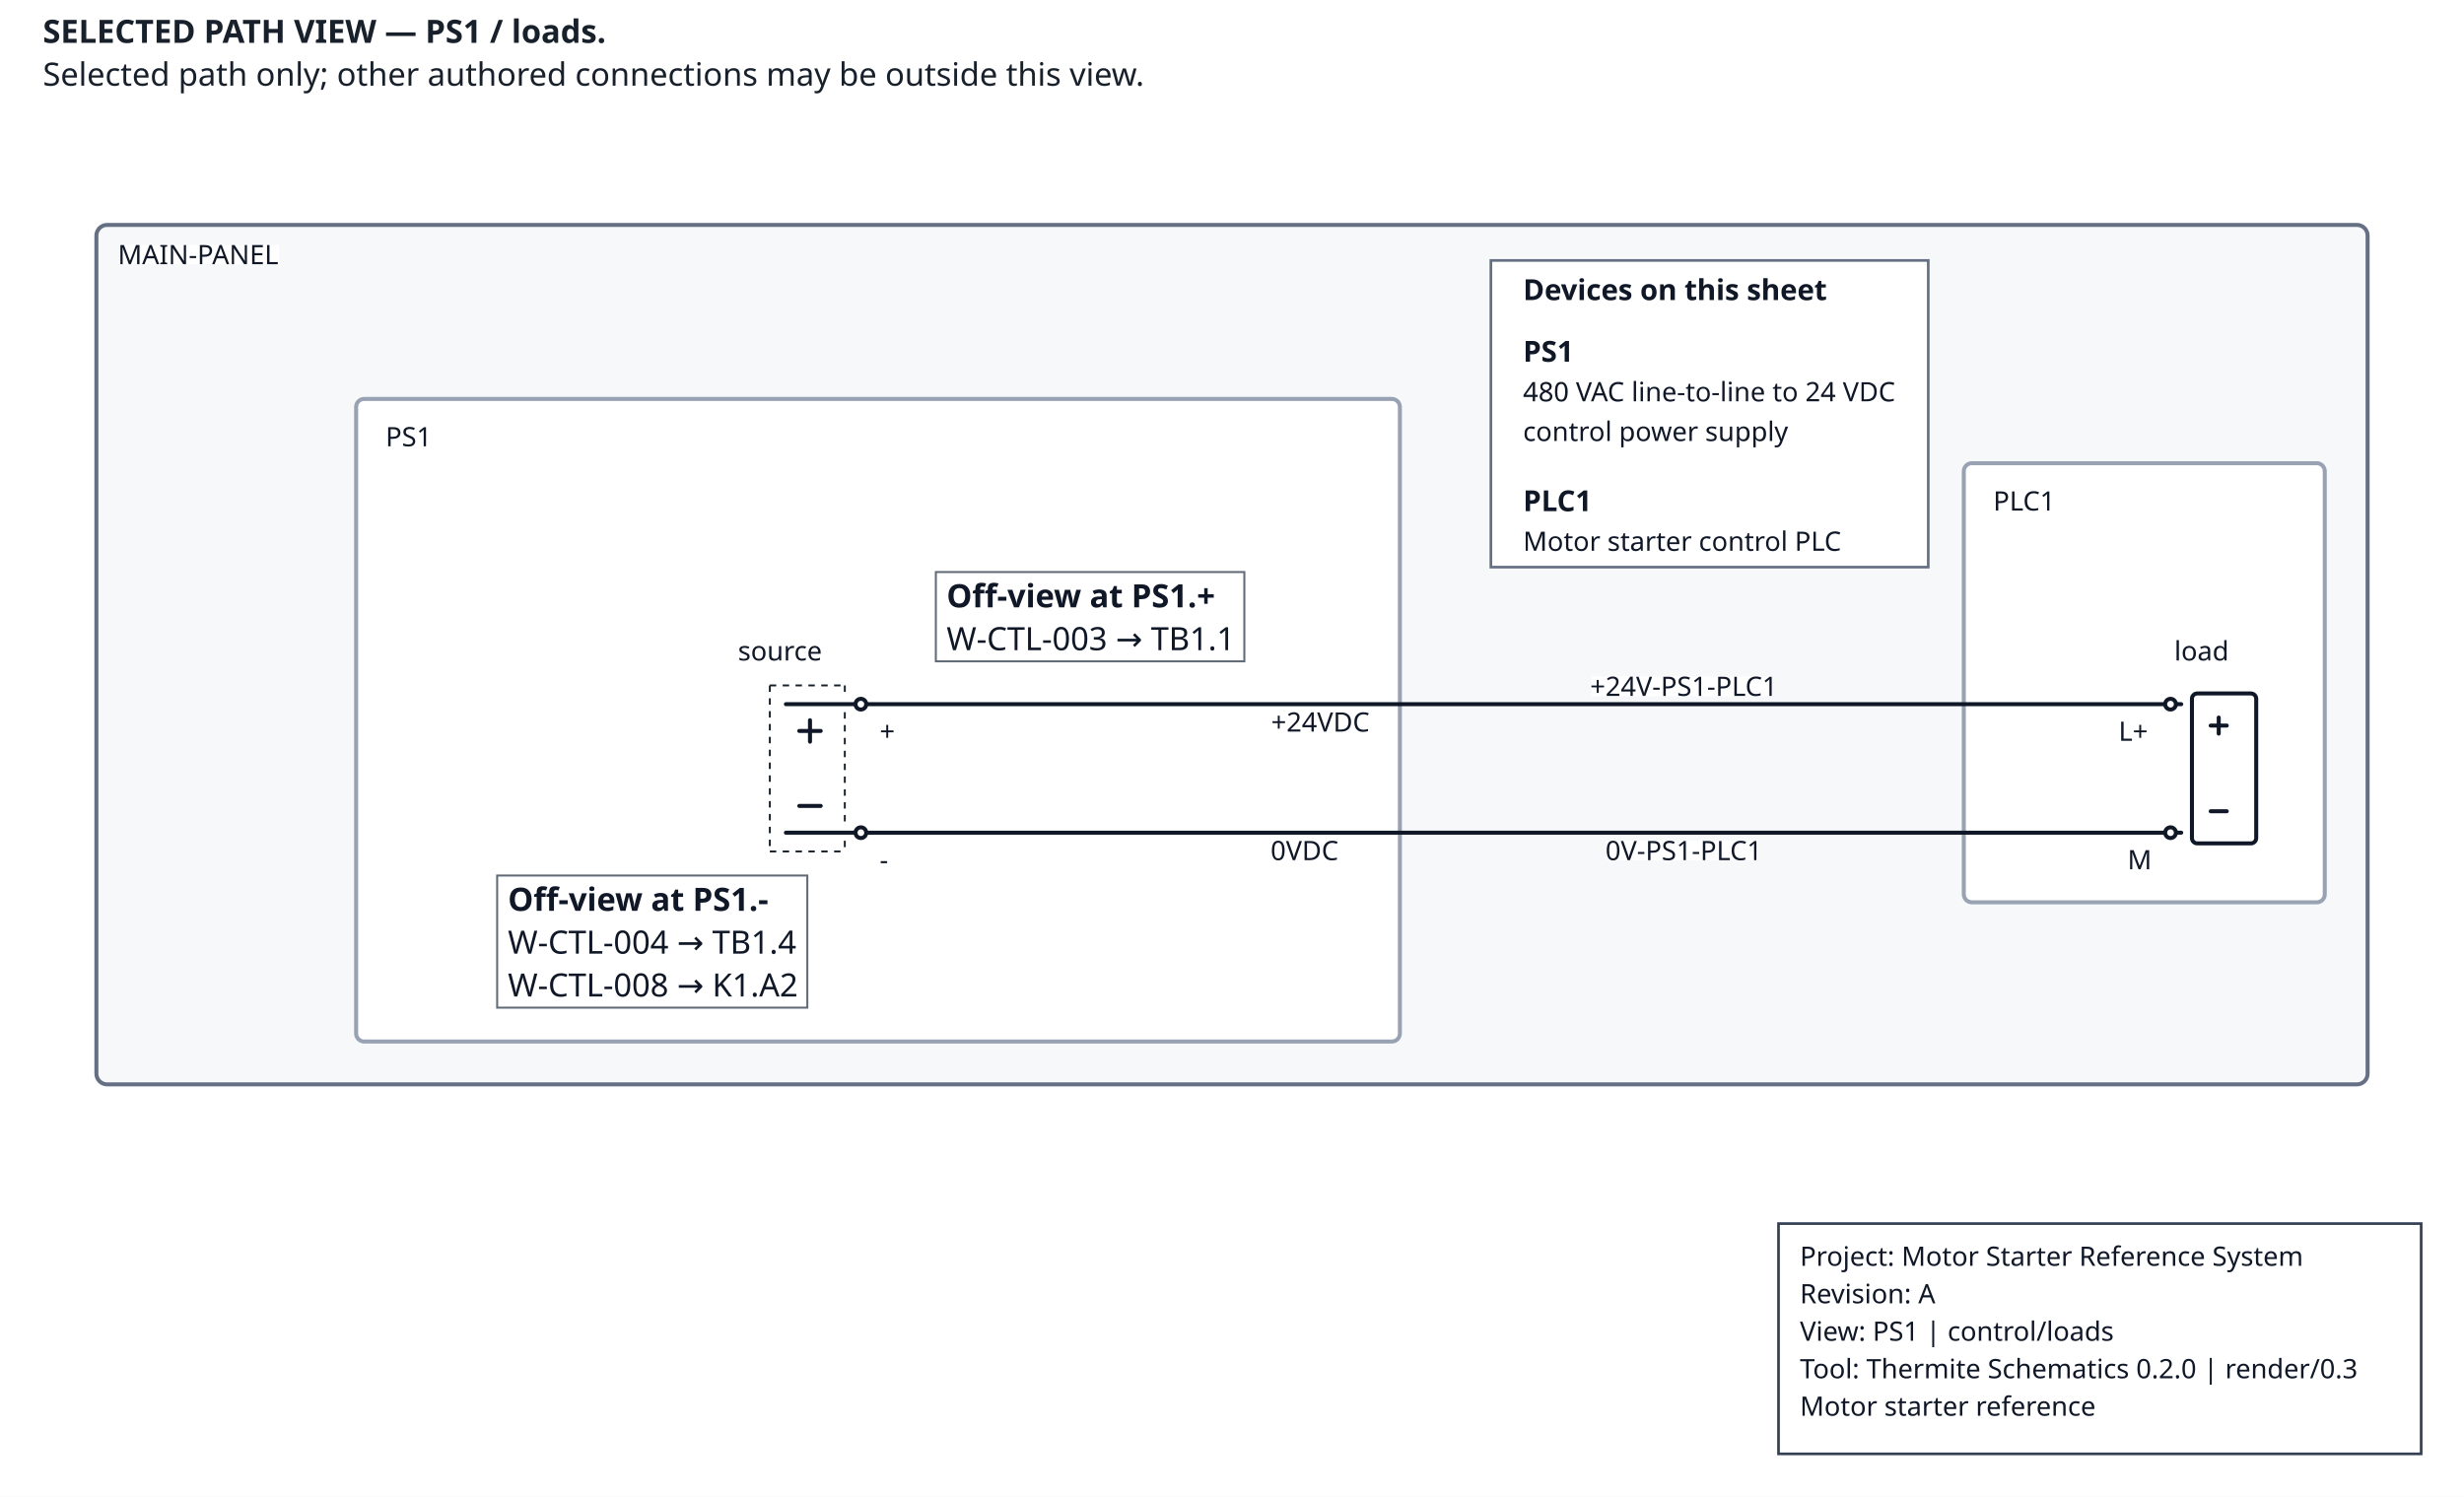
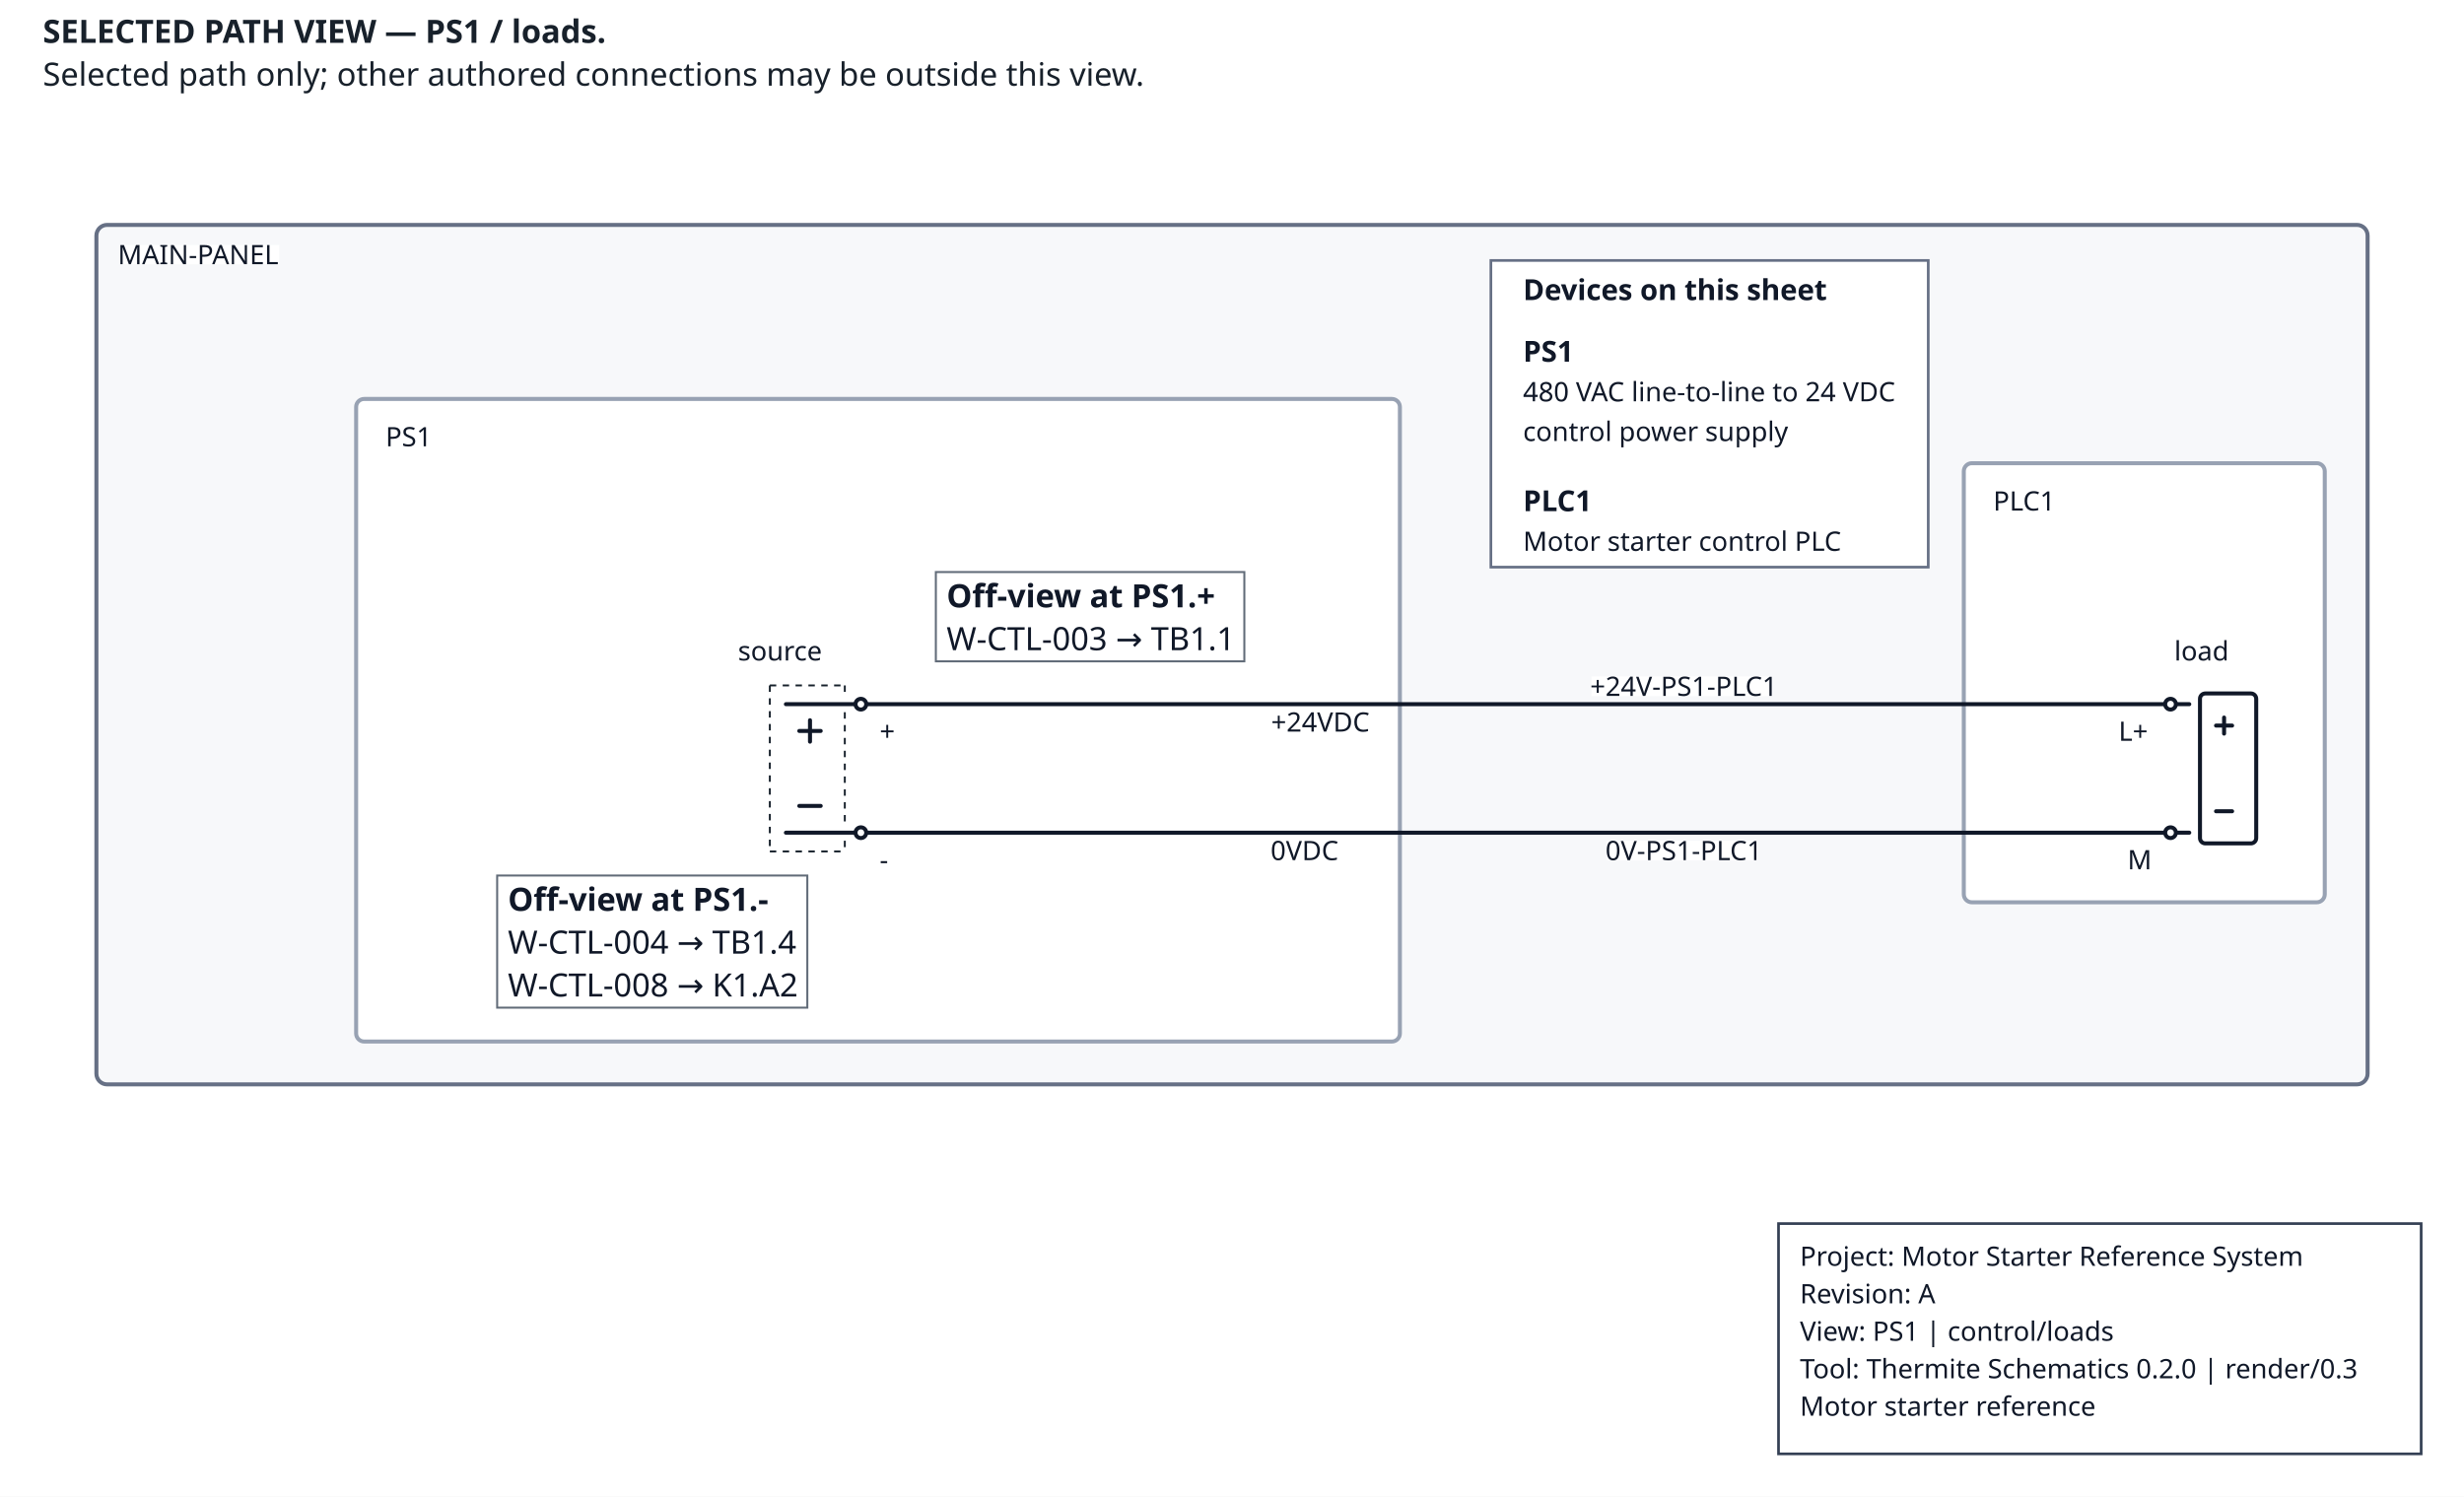
<svg xmlns="http://www.w3.org/2000/svg" version="1.1" viewBox="0 0 920.2 559" width="920.2" height="559" role="img" aria-label="loads schematic: PS1" data-project-name="Motor Starter Reference System" data-project-revision="A" data-tool-version="0.2.0" data-view-format="schematic-view/0.2" data-view-family="control" data-view-intent="loads" data-view-flow="left-to-right" data-renderer-version="render/0.3" data-symbol-catalog-version="ais-symbols/0.3" data-layout-config-version="elk-layered/0.4+elkjs-0.12.0" data-root-device-uid="33a15867-296b-40e4-a56b-15282f131b4c">
  <style>.location-frame{fill:#f7f8fa;stroke:#667085;stroke-width:1.5}.device-frame{fill:#fff;stroke:#98a2b3;stroke-width:1.5}.net-path{fill:none;stroke:#101828;stroke-width:1.5;stroke-linecap:square;stroke-linejoin:miter}.boundary-path{fill:none;stroke:#475467;stroke-width:1.5;stroke-linecap:square;stroke-linejoin:miter}.symbol-body,.symbol-operator,.symbol-actuator,.symbol-annotation{fill:none;stroke:#101828;stroke-width:1.5;stroke-linecap:round;stroke-linejoin:round}.symbol-terminal{fill:#fff;stroke:#101828;stroke-width:1.5}.terminal-marker{fill:#fff;stroke:#101828;stroke-width:1.5}.junction-dot{fill:#101828;stroke:none}.label-background{fill:#fff;stroke:none}.label-text{fill:#101828;stroke:none}</style>
  <defs>
    <clipPath id="clip-005b0022006c006100620065006c0022002c00220064006500760069006300650022002c0022005b005c0022006400650076006900630065005c0022002c005c002200380031003100340038006100640033002d0038006300300033002d0034006300380064002d0038006300370030002d003600620033003300620062003300620030003200360036005c0022005d0022002c00220064006500760069006300650022005d" clipPathUnits="userSpaceOnUse">
      <rect width="32.157" height="15.357" x="740.722" y="132.322" />
    </clipPath>
    <clipPath id="clip-005b0022006c006100620065006c0022002c00220064006500760069006300650022002c0022005b005c0022006400650076006900630065005c0022002c005c002200330033006100310035003800360037002d0032003900360062002d0034003000650034002d0061003500360062002d003100350032003800320066003100330031006200340063005c0022005d0022002c00220064006500760069006300650022005d" clipPathUnits="userSpaceOnUse">
      <rect width="25.957" height="15.357" x="140.322" y="108.322" />
    </clipPath>
    <clipPath id="clip-005b0022006c006100620065006c0022002c002200650064006700650022002c0022005b005c00220077006900720065005c0022002c005c002200350062003700300064003700650063002d0031006100380066002d0034006400350033002d0061003600300062002d006500300037003700610038006600660062003100300064005c0022005d0022002c00220063006f006e0064007500630074006f00720022005d" clipPathUnits="userSpaceOnUse">
      <rect width="87.957" height="15.357" x="584.122" y="197.322" />
    </clipPath>
    <clipPath id="clip-005b0022006c006100620065006c0022002c002200650064006700650022002c0022005b005c00220077006900720065005c0022002c005c002200350062003700300064003700650063002d0031006100380066002d0034006400350033002d0061003600300062002d006500300037003700610038006600660062003100300064005c0022005d0022002c0022006e006500740022005d" clipPathUnits="userSpaceOnUse">
      <rect width="44.557" height="15.357" x="470.922" y="217.322" />
    </clipPath>
    <clipPath id="clip-005b0022006c006100620065006c0022002c002200650064006700650022002c0022005b005c00220077006900720065005c0022002c005c002200300030006600380066006400650036002d0035003500610064002d0034006200380032002d0038006200660062002d006100630033006100300032003600380031003600310061005c0022005d0022002c00220063006f006e0064007500630074006f00720022005d" clipPathUnits="userSpaceOnUse">
      <rect width="75.557" height="15.357" x="590.322" y="265.322" />
    </clipPath>
    <clipPath id="clip-005b0022006c006100620065006c0022002c002200650064006700650022002c0022005b005c00220077006900720065005c0022002c005c002200300030006600380066006400650036002d0035003500610064002d0034006200380032002d0038006200660062002d006100630033006100300032003600380031003600310061005c0022005d0022002c0022006e006500740022005d" clipPathUnits="userSpaceOnUse">
      <rect width="32.157" height="15.357" x="470.922" y="265.322" />
    </clipPath>
    <clipPath id="clip-005b0022006c006100620065006c0022002c0022006c006f0063006100740069006f006e0022002c0022005b005c0022006c006f0063006100740069006f006e005c0022002c005c00220061007500740068006f007200650064005c0022002c005c0022004d00410049004e002d00500041004e0045004c005c0022005d0022002c0022006c006f0063006100740069006f006e0022005d" clipPathUnits="userSpaceOnUse">
      <rect width="69.357" height="15.357" x="40.322" y="40.322" />
    </clipPath>
    <clipPath id="clip-005b0022006c006100620065006c0022002c00220070006f007200740022002c0022005b005c00220070006f00720074005c0022002c005c0022005b005c005c005c002200660075006e006300740069006f006e005c005c005c0022002c005c005c005c002200380031003100340038006100640033002d0038006300300033002d0034006300380064002d0038006300370030002d003600620033003300620062003300620030003200360036005c005c005c0022002c005c005c005c00220073007500700070006c0079005c005c005c0022005d005c0022002c005c00220070006f007300690074006900760065005c0022005d0022002c0022007400650072006d0069006e0061006c0022005d" clipPathUnits="userSpaceOnUse">
      <rect width="19.757" height="15.357" x="787.522" y="218.322" />
    </clipPath>
    <clipPath id="clip-005b0022006c006100620065006c0022002c00220070006f007200740022002c0022005b005c00220070006f00720074005c0022002c005c0022005b005c005c005c002200660075006e006300740069006f006e005c005c005c0022002c005c005c005c002200380031003100340038006100640033002d0038006300300033002d0034006300380064002d0038006300370030002d003600620033003300620062003300620030003200360036005c005c005c0022002c005c005c005c00220073007500700070006c0079005c005c005c0022005d005c0022002c005c002200720065007400750072006e005c0022005d0022002c0022007400650072006d0069006e0061006c0022005d" clipPathUnits="userSpaceOnUse">
      <rect width="16.427" height="15.357" x="790.852" y="266.322" />
    </clipPath>
    <clipPath id="clip-005b0022006c006100620065006c0022002c00220070006f007200740022002c0022005b005c00220070006f00720074005c0022002c005c0022005b005c005c005c002200660075006e006300740069006f006e005c005c005c0022002c005c005c005c002200330033006100310035003800360037002d0032003900360062002d0034003000650034002d0061003500360062002d003100350032003800320066003100330031006200340063005c005c005c0022002c005c005c005c002200640063005f006f00750074007000750074005c005c005c0022005d005c0022002c005c00220070006f007300690074006900760065005c0022005d0022002c0022007400650072006d0069006e0061006c0022005d" clipPathUnits="userSpaceOnUse">
      <rect width="13.557" height="15.357" x="324.822" y="218.322" />
    </clipPath>
    <clipPath id="clip-005b0022006c006100620065006c0022002c00220070006f007200740022002c0022005b005c00220070006f00720074005c0022002c005c0022005b005c005c005c002200660075006e006300740069006f006e005c005c005c0022002c005c005c005c002200330033006100310035003800360037002d0032003900360062002d0034003000650034002d0061003500360062002d003100350032003800320066003100330031006200340063005c005c005c0022002c005c005c005c002200640063005f006f00750074007000750074005c005c005c0022005d005c0022002c005c002200720065007400750072006e005c0022005d0022002c0022007400650072006d0069006e0061006c0022005d" clipPathUnits="userSpaceOnUse">
      <rect width="13.557" height="15.357" x="324.822" y="266.322" />
    </clipPath>
    <clipPath id="clip-005b0022006c006100620065006c0022002c002200730079006d0062006f006c0022002c0022005b005c002200660075006e006300740069006f006e005c0022002c005c002200380031003100340038006100640033002d0038006300300033002d0034006300380064002d0038006300370030002d003600620033003300620062003300620030003200360036005c0022002c005c00220073007500700070006c0079005c0022005d0022002c002200660075006e006300740069006f006e0022005d" clipPathUnits="userSpaceOnUse">
      <rect width="44.557" height="15.357" x="808.322" y="188.322" />
    </clipPath>
    <clipPath id="clip-005b0022006c006100620065006c0022002c002200730079006d0062006f006c0022002c0022005b005c002200660075006e006300740069006f006e005c0022002c005c002200330033006100310035003800360037002d0032003900360062002d0034003000650034002d0061003500360062002d003100350032003800320066003100330031006200340063005c0022002c005c002200640063005f006f00750074007000750074005c0022005d0022002c002200660075006e006300740069006f006e0022005d" clipPathUnits="userSpaceOnUse">
      <rect width="63.157" height="15.357" x="271.922" y="188.322" />
    </clipPath>
  </defs>
  <rect width="920.2" height="559" class="canvas-background" x="0" y="0" fill="#ffffff" />
  <g class="selected-view-notice" data-selected-view-notice="true">
    <text x="16" y="16" fill="#18212b" font-family="Thermite Sans, Thermite Math, sans-serif" font-size="12" font-weight="700">SELECTED PATH VIEW — PS1 / loads.</text>
    <text x="16" y="32" fill="#18212b" font-family="Thermite Sans, Thermite Math, sans-serif" font-size="12">Selected path only; other authored connections may be outside this view.</text>
  </g>
  <g transform="translate(0 48)">
    <g id="location-0061007500740068006f007200650064--004d00410049004e002d00500041004e0045004c" class="location-group" data-location="MAIN-PANEL">
      <rect width="848.2" height="321" class="location-frame" x="36" y="36" rx="4" ry="4" />
    </g>
    <g id="device-00330033006100310035003800360037002d0032003900360062002d0034003000650034002d0061003500360062002d003100350032003800320066003100330031006200340063" class="device-group" data-location="MAIN-PANEL" data-device-uid="33a15867-296b-40e4-a56b-15282f131b4c" data-designation="PS1" data-type-id="core:psu-24vdc">
      <rect width="389.8" height="240" class="device-frame" x="133" y="101" rx="3" ry="3" />
    </g>
    <g id="device-00380031003100340038006100640033002d0038006300300033002d0034006300380064002d0038006300370030002d003600620033003300620062003300620030003200360036" class="device-group" data-location="MAIN-PANEL" data-device-uid="81148ad3-8c03-4c8d-8c70-6b33bb3b0266" data-designation="PLC1" data-type-id="core:plc-compact">
      <rect width="134.8" height="164" class="device-frame" x="733.4" y="125" rx="3" ry="3" />
    </g>
    <g id="net-006e00650074003a007300680061003200350036003a0033006400310033003700370036003100650035003800620034003400350065006400320036003700650030003900310066003000340063006100640037003800320061006300640063006500630032006600360061003900660037003600320035003900340035003300310034003700360064003500340032003000320061" class="net-group" data-net-id="net:sha256:3d137761e58b445ed267e091f04cad782acdcec2f6a9f762594531476d54202a" data-potential-uid="46be3efd-17b7-43ee-bb9d-a019c4fb2cdd" data-potential-name="+24VDC">
      <path id="wire-00350062003700300064003700650063002d0031006100380066002d0034006400350033002d0061003600300062002d006500300037003700610038006600660062003100300064" class="net-path wire-path" d="M 321.5 215 H 810.6" data-designation="W-CTL-001" data-net-id="net:sha256:3d137761e58b445ed267e091f04cad782acdcec2f6a9f762594531476d54202a" data-wire-uid="5b70d7ec-1a8f-4d53-a60b-e077a8ffb10d" data-edge-key="edge-005b002200770069007200650022002c002200350062003700300064003700650063002d0031006100380066002d0034006400350033002d0061003600300062002d0065003000370037006100380066006600620031003000640022005d" data-route-source-port-key="port-005b00220070006f007200740022002c0022005b005c002200660075006e006300740069006f006e005c0022002c005c002200330033006100310035003800360037002d0032003900360062002d0034003000650034002d0061003500360062002d003100350032003800320066003100330031006200340063005c0022002c005c002200640063005f006f00750074007000750074005c0022005d0022002c00220070006f0073006900740069007600650022005d" data-route-target-port-key="port-005b00220070006f007200740022002c0022005b005c002200660075006e006300740069006f006e005c0022002c005c002200380031003100340038006100640033002d0038006300300033002d0034006300380064002d0038006300370030002d003600620033003300620062003300620030003200360036005c0022002c005c00220073007500700070006c0079005c0022005d0022002c00220070006f0073006900740069007600650022005d" data-source-device-uid="81148ad3-8c03-4c8d-8c70-6b33bb3b0266" data-source-terminal-key="L+" data-target-device-uid="33a15867-296b-40e4-a56b-15282f131b4c" data-target-terminal-key="+" />
    </g>
    <g id="net-006e00650074003a007300680061003200350036003a0037003200610030003100350066003000380032003100360066003300380061003000360037006500660061003900640063006300350066003700360061006400320065006400390032003400360063006200350036003400660030003700640063006400320061006200610065006400340035003700630033003600360064" class="net-group" data-net-id="net:sha256:72a015f08216f38a067efa9dcc5f76ad2ed9246cb564f07dcd2abaed457c366d" data-potential-uid="aaccbc22-3208-42dd-ae26-54dce0250f8d" data-potential-name="0VDC">
      <path id="wire-00300030006600380066006400650036002d0035003500610064002d0034006200380032002d0038006200660062002d006100630033006100300032003600380031003600310061" class="net-path wire-path" d="M 321.5 263 H 810.6" data-designation="W-CTL-002" data-net-id="net:sha256:72a015f08216f38a067efa9dcc5f76ad2ed9246cb564f07dcd2abaed457c366d" data-wire-uid="00f8fde6-55ad-4b82-8bfb-ac3a0268161a" data-edge-key="edge-005b002200770069007200650022002c002200300030006600380066006400650036002d0035003500610064002d0034006200380032002d0038006200660062002d0061006300330061003000320036003800310036003100610022005d" data-route-source-port-key="port-005b00220070006f007200740022002c0022005b005c002200660075006e006300740069006f006e005c0022002c005c002200330033006100310035003800360037002d0032003900360062002d0034003000650034002d0061003500360062002d003100350032003800320066003100330031006200340063005c0022002c005c002200640063005f006f00750074007000750074005c0022005d0022002c002200720065007400750072006e0022005d" data-route-target-port-key="port-005b00220070006f007200740022002c0022005b005c002200660075006e006300740069006f006e005c0022002c005c002200380031003100340038006100640033002d0038006300300033002d0034006300380064002d0038006300370030002d003600620033003300620062003300620030003200360036005c0022002c005c00220073007500700070006c0079005c0022005d0022002c002200720065007400750072006e0022005d" data-source-device-uid="81148ad3-8c03-4c8d-8c70-6b33bb3b0266" data-source-terminal-key="M" data-target-device-uid="33a15867-296b-40e4-a56b-15282f131b4c" data-target-terminal-key="-" />
    </g>
    <g id="function-00330033006100310035003800360037002d0032003900360062002d0034003000650034002d0061003500360062002d003100350032003800320066003100330031006200340063--00640063005f006f00750074007000750074" class="symbol function-symbol source" transform="translate(285.5 207)" data-symbol-id="ais:power-source-dc" data-device-uid="33a15867-296b-40e4-a56b-15282f131b4c" data-function-key="dc_output">
      <line class="symbol-enclosure" x1="2" y1="1" x2="2" y2="63" fill="none" stroke="#17212b" stroke-width="0.72" stroke-dasharray="2.4 2.4" />
      <line class="symbol-enclosure" x1="30" y1="1" x2="30" y2="5" fill="none" stroke="#17212b" stroke-width="0.72" stroke-dasharray="2.4 2.4" />
      <line class="symbol-enclosure" x1="30" y1="11" x2="30" y2="53" fill="none" stroke="#17212b" stroke-width="0.72" stroke-dasharray="2.4 2.4" />
      <line class="symbol-enclosure" x1="30" y1="59" x2="30" y2="63" fill="none" stroke="#17212b" stroke-width="0.72" stroke-dasharray="2.4 2.4" />
      <line class="symbol-enclosure" x1="2" y1="1" x2="30" y2="1" fill="none" stroke="#17212b" stroke-width="0.72" stroke-dasharray="2.4 2.4" />
      <line class="symbol-enclosure" x1="2" y1="63" x2="30" y2="63" fill="none" stroke="#17212b" stroke-width="0.72" stroke-dasharray="2.4 2.4" />
      <line class="symbol-body" x1="8" y1="8" x2="36" y2="8" />
      <line class="symbol-body" x1="8" y1="56" x2="36" y2="56" />
      <line class="symbol-annotation" x1="13" y1="18" x2="21" y2="18" data-symbol-port-id="positive" data-symbol-qualifier="polarity" data-polarity="positive" />
      <line class="symbol-annotation" x1="17" y1="14" x2="17" y2="22" data-symbol-port-id="positive" data-symbol-qualifier="polarity" data-polarity="positive" />
      <line class="symbol-annotation" x1="13" y1="46" x2="21" y2="46" data-symbol-port-id="return" data-symbol-qualifier="polarity" data-polarity="negative" />
      <circle id="terminal-00330033006100310035003800360037002d0032003900360062002d0034003000650034002d0061003500360062002d003100350032003800320066003100330031006200340063--002b--0070006f007300690074006900760065" class="terminal-marker" cx="36" cy="8" r="2" data-symbol-port-id="positive" data-device-uid="33a15867-296b-40e4-a56b-15282f131b4c" data-designation="PS1" data-terminal-key="+" data-member-function-key="dc_output" data-net-id="net:sha256:3d137761e58b445ed267e091f04cad782acdcec2f6a9f762594531476d54202a" />
      <circle id="terminal-00330033006100310035003800360037002d0032003900360062002d0034003000650034002d0061003500360062002d003100350032003800320066003100330031006200340063--002d--00720065007400750072006e" class="terminal-marker" cx="36" cy="56" r="2" data-symbol-port-id="return" data-device-uid="33a15867-296b-40e4-a56b-15282f131b4c" data-designation="PS1" data-terminal-key="-" data-member-function-key="dc_output" data-net-id="net:sha256:72a015f08216f38a067efa9dcc5f76ad2ed9246cb564f07dcd2abaed457c366d" />
    </g>
    <g id="function-00380031003100340038006100640033002d0038006300300033002d0034006300380064002d0038006300370030002d003600620033003300620062003300620030003200360036--0073007500700070006c0079" class="symbol function-symbol load" transform="translate(810.6 207)" data-symbol-id="ais:dc-load" data-device-uid="81148ad3-8c03-4c8d-8c70-6b33bb3b0266" data-function-key="supply">
-       <line class="symbol-body" x1="0" y1="8" x2="4" y2="8" />
-       <line class="symbol-body" x1="0" y1="56" x2="4" y2="56" />
-       <rect width="24" height="56" class="symbol-body" x="8" y="4" rx="2" ry="2" />
-       <line class="symbol-annotation" x1="15" y1="16" x2="21" y2="16" data-symbol-port-id="positive" data-symbol-qualifier="polarity" data-polarity="positive" />
-       <line class="symbol-annotation" x1="18" y1="13" x2="18" y2="19" data-symbol-port-id="positive" data-symbol-qualifier="polarity" data-polarity="positive" />
-       <line class="symbol-annotation" x1="15" y1="48" x2="21" y2="48" data-symbol-port-id="return" data-symbol-qualifier="polarity" data-polarity="negative" />
+       <line class="symbol-body" x1="0" y1="8" x2="7" y2="8" />
+       <line class="symbol-body" x1="0" y1="56" x2="7" y2="56" />
+       <rect width="21" height="56" class="symbol-body" x="11" y="4" rx="2" ry="2" />
+       <line class="symbol-annotation" x1="17" y1="16" x2="23" y2="16" data-symbol-port-id="positive" data-symbol-qualifier="polarity" data-polarity="positive" />
+       <line class="symbol-annotation" x1="20" y1="13" x2="20" y2="19" data-symbol-port-id="positive" data-symbol-qualifier="polarity" data-polarity="positive" />
+       <line class="symbol-annotation" x1="17" y1="48" x2="23" y2="48" data-symbol-port-id="return" data-symbol-qualifier="polarity" data-polarity="negative" />
      <circle id="terminal-00380031003100340038006100640033002d0038006300300033002d0034006300380064002d0038006300370030002d003600620033003300620062003300620030003200360036--004c002b--0070006f007300690074006900760065" class="terminal-marker" cx="0" cy="8" r="2" data-symbol-port-id="positive" data-device-uid="81148ad3-8c03-4c8d-8c70-6b33bb3b0266" data-designation="PLC1" data-terminal-key="L+" data-member-function-key="supply" data-net-id="net:sha256:3d137761e58b445ed267e091f04cad782acdcec2f6a9f762594531476d54202a" />
      <circle id="terminal-00380031003100340038006100640033002d0038006300300033002d0034006300380064002d0038006300370030002d003600620033003300620062003300620030003200360036--004d--00720065007400750072006e" class="terminal-marker" cx="0" cy="56" r="2" data-symbol-port-id="return" data-device-uid="81148ad3-8c03-4c8d-8c70-6b33bb3b0266" data-designation="PLC1" data-terminal-key="M" data-member-function-key="supply" data-net-id="net:sha256:72a015f08216f38a067efa9dcc5f76ad2ed9246cb564f07dcd2abaed457c366d" />
    </g>
    <rect width="20.19" height="7.34" class="label-background label-device" x="745.37" y="135.44" />
    <text class="label-text label-device" clip-path="url(#clip-005b0022006c006100620065006c0022002c00220064006500760069006300650022002c0022005b005c0022006400650076006900630065005c0022002c005c002200380031003100340038006100640033002d0038006300300033002d0034006300380064002d0038006300370030002d003600620033003300620062003300620030003200360036005c0022005d0022002c00220064006500760069006300650022005d)" x="744.4" y="142.68" font-family="Thermite Sans, Thermite Math, sans-serif" font-size="10" text-anchor="start" dominant-baseline="alphabetic" data-tag-block="81148ad3-8c03-4c8d-8c70-6b33bb3b0266" data-tag-key="PLC1" data-tag-kind="body" data-tag-owner-uid="81148ad3-8c03-4c8d-8c70-6b33bb3b0266">PLC1</text>
    <rect width="14.12" height="7.34" class="label-background label-device" x="144.97" y="111.44" />
    <text class="label-text label-device" clip-path="url(#clip-005b0022006c006100620065006c0022002c00220064006500760069006300650022002c0022005b005c0022006400650076006900630065005c0022002c005c002200330033006100310035003800360037002d0032003900360062002d0034003000650034002d0061003500360062002d003100350032003800320066003100330031006200340063005c0022005d0022002c00220064006500760069006300650022005d)" x="144" y="118.68" font-family="Thermite Sans, Thermite Math, sans-serif" font-size="10" text-anchor="start" dominant-baseline="alphabetic" data-tag-block="33a15867-296b-40e4-a56b-15282f131b4c" data-tag-key="PS1" data-tag-kind="body" data-tag-owner-uid="33a15867-296b-40e4-a56b-15282f131b4c">PS1</text>
    <rect width="67.52" height="7.34" class="label-background label-conductor" x="594.34" y="204.66" />
    <text class="label-text label-conductor" clip-path="url(#clip-005b0022006c006100620065006c0022002c002200650064006700650022002c0022005b005c00220077006900720065005c0022002c005c002200350062003700300064003700650063002d0031006100380066002d0034006400350033002d0061003600300062002d006500300037003700610038006600660062003100300064005c0022005d0022002c00220063006f006e0064007500630074006f00720022005d)" x="593.84" y="211.9" font-family="Thermite Sans, Thermite Math, sans-serif" font-size="10" text-anchor="start" dominant-baseline="alphabetic">+24V-PS1-PLC1</text>
    <rect width="35.97" height="7.34" class="label-background label-net" x="475.215" y="218" />
    <text class="label-text label-net" clip-path="url(#clip-005b0022006c006100620065006c0022002c002200650064006700650022002c0022005b005c00220077006900720065005c0022002c005c002200350062003700300064003700650063002d0031006100380066002d0034006400350033002d0061003600300062002d006500300037003700610038006600660062003100300064005c0022005d0022002c0022006e006500740022005d)" x="474.715" y="225.24" font-family="Thermite Sans, Thermite Math, sans-serif" font-size="10" text-anchor="start" dominant-baseline="alphabetic">+24VDC</text>
    <rect width="56.09" height="7.35" class="label-background label-conductor" x="600.055" y="266" />
    <text class="label-text label-conductor" clip-path="url(#clip-005b0022006c006100620065006c0022002c002200650064006700650022002c0022005b005c00220077006900720065005c0022002c005c002200300030006600380066006400650036002d0035003500610064002d0034006200380032002d0038006200660062002d006100630033006100300032003600380031003600310061005c0022005d0022002c00220063006f006e0064007500630074006f00720022005d)" x="599.565" y="273.25" font-family="Thermite Sans, Thermite Math, sans-serif" font-size="10" text-anchor="start" dominant-baseline="alphabetic">0V-PS1-PLC1</text>
    <rect width="24.017" height="7.35" class="label-background label-net" x="474.991" y="266" />
    <text class="label-text label-net" clip-path="url(#clip-005b0022006c006100620065006c0022002c002200650064006700650022002c0022005b005c00220077006900720065005c0022002c005c002200300030006600380066006400650036002d0035003500610064002d0034006200380032002d0038006200660062002d006100630033006100300032003600380031003600310061005c0022005d0022002c0022006e006500740022005d)" x="474.512" y="273.25" font-family="Thermite Sans, Thermite Math, sans-serif" font-size="10" text-anchor="start" dominant-baseline="alphabetic" textLength="24.8" lengthAdjust="spacingAndGlyphs">0VDC</text>
    <rect width="59.29" height="7.17" class="label-background label-location" x="44.97" y="43.51" />
    <text class="label-text label-location" clip-path="url(#clip-005b0022006c006100620065006c0022002c0022006c006f0063006100740069006f006e0022002c0022005b005c0022006c006f0063006100740069006f006e005c0022002c005c00220061007500740068006f007200650064005c0022002c005c0022004d00410049004e002d00500041004e0045004c005c0022005d0022002c0022006c006f0063006100740069006f006e0022005d)" x="44" y="50.68" font-family="Thermite Sans, Thermite Math, sans-serif" font-size="10" text-anchor="start" dominant-baseline="alphabetic">MAIN-PANEL</text>
    <rect width="9.47" height="7.14" class="label-background label-terminal" x="792.17" y="221.54" />
    <text class="label-text label-terminal" clip-path="url(#clip-005b0022006c006100620065006c0022002c00220070006f007200740022002c0022005b005c00220070006f00720074005c0022002c005c0022005b005c005c005c002200660075006e006300740069006f006e005c005c005c0022002c005c005c005c002200380031003100340038006100640033002d0038006300300033002d0034006300380064002d0038006300370030002d003600620033003300620062003300620030003200360036005c005c005c0022002c005c005c005c00220073007500700070006c0079005c005c005c0022005d005c0022002c005c00220070006f007300690074006900760065005c0022005d0022002c0022007400650072006d0069006e0061006c0022005d)" x="791.2" y="228.68" font-family="Thermite Sans, Thermite Math, sans-serif" font-size="10" text-anchor="start" dominant-baseline="alphabetic">L+</text>
    <rect width="7.13" height="7.14" class="label-background label-terminal" x="795.5" y="269.54" />
    <text class="label-text label-terminal" clip-path="url(#clip-005b0022006c006100620065006c0022002c00220070006f007200740022002c0022005b005c00220070006f00720074005c0022002c005c0022005b005c005c005c002200660075006e006300740069006f006e005c005c005c0022002c005c005c005c002200380031003100340038006100640033002d0038006300300033002d0034006300380064002d0038006300370030002d003600620033003300620062003300620030003200360036005c005c005c0022002c005c005c005c00220073007500700070006c0079005c005c005c0022005d005c0022002c005c002200720065007400750072006e005c0022005d0022002c0022007400650072006d0069006e0061006c0022005d)" x="794.53" y="276.68" font-family="Thermite Sans, Thermite Math, sans-serif" font-size="10" text-anchor="start" dominant-baseline="alphabetic">M</text>
    <rect width="4.7" height="4.84" class="label-background label-terminal" x="329" y="222.73" />
    <text class="label-text label-terminal" clip-path="url(#clip-005b0022006c006100620065006c0022002c00220070006f007200740022002c0022005b005c00220070006f00720074005c0022002c005c0022005b005c005c005c002200660075006e006300740069006f006e005c005c005c0022002c005c005c005c002200330033006100310035003800360037002d0032003900360062002d0034003000650034002d0061003500360062002d003100350032003800320066003100330031006200340063005c005c005c0022002c005c005c005c002200640063005f006f00750074007000750074005c005c005c0022005d005c0022002c005c00220070006f007300690074006900760065005c0022005d0022002c0022007400650072006d0069006e0061006c0022005d)" x="328.5" y="228.68" font-family="Thermite Sans, Thermite Math, sans-serif" font-size="10" text-anchor="start" dominant-baseline="alphabetic">+</text>
    <g class="off-view-annotation" data-off-view-conductors="[{&quot;kind&quot;:&quot;wire&quot;,&quot;uid&quot;:&quot;c3a0ee52-fbc4-4034-8d6a-ab9832e0f44c&quot;}]" data-off-view-terminal="PS1.+" data-off-view-terminal-id="{&quot;deviceUid&quot;:&quot;33a15867-296b-40e4-a56b-15282f131b4c&quot;,&quot;terminalKey&quot;:&quot;+&quot;}">
      <rect width="115.208" height="33.348" class="off-view-card" x="349.5" y="165.652" fill="none" stroke="#616b78" stroke-width="0.75" />
      <text class="off-view-heading" x="353.5" y="178.832" fill="#101828" font-family="Thermite Sans, Thermite Math, sans-serif" font-size="12" font-weight="700" data-tag-block="clip-005b0022006c006100620065006c0022002c00220070006f007200740022002c0022005b005c00220070006f00720074005c0022002c005c0022005b005c005c005c002200660075006e006300740069006f006e005c005c005c0022002c005c005c005c002200330033006100310035003800360037002d0032003900360062002d0034003000650034002d0061003500360062002d003100350032003800320066003100330031006200340063005c005c005c0022002c005c005c005c002200640063005f006f00750074007000750074005c005c005c0022005d005c0022002c005c00220070006f007300690074006900760065005c0022005d0022002c0022006f00660066002d00760069006500770022005d" data-tag-field="designation" data-tag-kind="reference" data-tag-owner-uid="33a15867-296b-40e4-a56b-15282f131b4c" data-tag-terminal-id="{&quot;deviceUid&quot;:&quot;33a15867-296b-40e4-a56b-15282f131b4c&quot;,&quot;terminalKey&quot;:&quot;+&quot;}">Off-view at PS1.+</text>
      <text class="off-view-row" x="353.5" y="194.832" fill="#101828" font-family="Thermite Sans, Thermite Math, sans-serif" font-size="12">W-CTL-003 → TB1.1</text>
    </g>
    <rect width="2.42" height="0.78" class="label-background label-terminal" x="328.9" y="273.61" />
    <text class="label-text label-terminal" clip-path="url(#clip-005b0022006c006100620065006c0022002c00220070006f007200740022002c0022005b005c00220070006f00720074005c0022002c005c0022005b005c005c005c002200660075006e006300740069006f006e005c005c005c0022002c005c005c005c002200330033006100310035003800360037002d0032003900360062002d0034003000650034002d0061003500360062002d003100350032003800320066003100330031006200340063005c005c005c0022002c005c005c005c002200640063005f006f00750074007000750074005c005c005c0022005d005c0022002c005c002200720065007400750072006e005c0022005d0022002c0022007400650072006d0069006e0061006c0022005d)" x="328.5" y="276.68" font-family="Thermite Sans, Thermite Math, sans-serif" font-size="10" text-anchor="start" dominant-baseline="alphabetic">-</text>
    <g class="off-view-annotation" data-off-view-conductors="[{&quot;kind&quot;:&quot;wire&quot;,&quot;uid&quot;:&quot;868a2ef8-ebb2-427b-92dd-3f521b339dd7&quot;},{&quot;kind&quot;:&quot;wire&quot;,&quot;uid&quot;:&quot;de231b10-b644-4aea-8d9d-16252196c3d3&quot;}]" data-off-view-terminal="PS1.-" data-off-view-terminal-id="{&quot;deviceUid&quot;:&quot;33a15867-296b-40e4-a56b-15282f131b4c&quot;,&quot;terminalKey&quot;:&quot;-&quot;}">
      <rect width="115.832" height="49.348" class="off-view-card" x="185.668" y="279" fill="none" stroke="#616b78" stroke-width="0.75" />
      <text class="off-view-heading" x="189.668" y="292.18" fill="#101828" font-family="Thermite Sans, Thermite Math, sans-serif" font-size="12" font-weight="700" data-tag-block="clip-005b0022006c006100620065006c0022002c00220070006f007200740022002c0022005b005c00220070006f00720074005c0022002c005c0022005b005c005c005c002200660075006e006300740069006f006e005c005c005c0022002c005c005c005c002200330033006100310035003800360037002d0032003900360062002d0034003000650034002d0061003500360062002d003100350032003800320066003100330031006200340063005c005c005c0022002c005c005c005c002200640063005f006f00750074007000750074005c005c005c0022005d005c0022002c005c002200720065007400750072006e005c0022005d0022002c0022006f00660066002d00760069006500770022005d" data-tag-field="designation" data-tag-kind="reference" data-tag-owner-uid="33a15867-296b-40e4-a56b-15282f131b4c" data-tag-terminal-id="{&quot;deviceUid&quot;:&quot;33a15867-296b-40e4-a56b-15282f131b4c&quot;,&quot;terminalKey&quot;:&quot;-&quot;}">Off-view at PS1.-</text>
      <text class="off-view-row" x="189.668" y="308.18" fill="#101828" font-family="Thermite Sans, Thermite Math, sans-serif" font-size="12">W-CTL-004 → TB1.4</text>
      <text class="off-view-row" x="189.668" y="324.18" fill="#101828" font-family="Thermite Sans, Thermite Math, sans-serif" font-size="12">W-CTL-008 → K1.A2</text>
    </g>
    <rect width="18.69" height="7.7" class="label-background label-function" x="812.85" y="191.08" />
    <text class="label-text label-function" clip-path="url(#clip-005b0022006c006100620065006c0022002c002200730079006d0062006f006c0022002c0022005b005c002200660075006e006300740069006f006e005c0022002c005c002200380031003100340038006100640033002d0038006300300033002d0034006300380064002d0038006300370030002d003600620033003300620062003300620030003200360036005c0022002c005c00220073007500700070006c0079005c0022005d0022002c002200660075006e006300740069006f006e0022005d)" x="812" y="198.68" font-family="Thermite Sans, Thermite Math, sans-serif" font-size="10" text-anchor="start" dominant-baseline="alphabetic">load</text>
    <rect width="30.57" height="5.56" class="label-background label-function" x="276.11" y="193.22" />
    <text class="label-text label-function" clip-path="url(#clip-005b0022006c006100620065006c0022002c002200730079006d0062006f006c0022002c0022005b005c002200660075006e006300740069006f006e005c0022002c005c002200330033006100310035003800360037002d0032003900360062002d0034003000650034002d0061003500360062002d003100350032003800320066003100330031006200340063005c0022002c005c002200640063005f006f00750074007000750074005c0022005d0022002c002200660075006e006300740069006f006e0022005d)" x="275.6" y="198.68" font-family="Thermite Sans, Thermite Math, sans-serif" font-size="10" text-anchor="start" dominant-baseline="alphabetic">source</text>
  </g>
  <g class="title-block">
    <rect width="240" height="86" class="title-block-panel" x="664.2" y="457" fill="#ffffff" stroke="#344054" />
    <text class="title-block-text" x="672.2" y="465" fill="#101828" font-family="Thermite Sans, Thermite Math, sans-serif" font-size="10" text-anchor="start" dominant-baseline="hanging">Project: Motor Starter Reference System</text>
    <text class="title-block-text" x="672.2" y="479" fill="#101828" font-family="Thermite Sans, Thermite Math, sans-serif" font-size="10" text-anchor="start" dominant-baseline="hanging">Revision: A</text>
    <text class="title-block-text" x="672.2" y="493" fill="#101828" font-family="Thermite Sans, Thermite Math, sans-serif" font-size="10" text-anchor="start" dominant-baseline="hanging">View: PS1 | control/loads</text>
    <text class="title-block-text" x="672.2" y="507" fill="#101828" font-family="Thermite Sans, Thermite Math, sans-serif" font-size="10" text-anchor="start" dominant-baseline="hanging">Tool: Thermite Schematics 0.2.0 | render/0.3</text>
    <text class="title-block-text" x="672.2" y="521" fill="#101828" font-family="Thermite Sans, Thermite Math, sans-serif" font-size="10" text-anchor="start" dominant-baseline="hanging">Motor starter reference</text>
  </g>
  <g data-device-legend="true" transform="scale(4)">
    <rect class="device-legend-frame" x="139.195" y="24.32" width="40.835" height="28.635" fill="white" stroke="#667085" stroke-width="0.25" />
    <text x="142.195" y="28.02" font-family="Thermite Sans, Thermite Math, sans-serif" font-size="2.7" font-weight="bold" fill="#101828">Devices on this sheet</text>
    <g data-device-legend-entry="true" data-tag-owner-uid="33a15867-296b-40e4-a56b-15282f131b4c" data-tag-kind="legend" data-tag-block="33a15867-296b-40e4-a56b-15282f131b4c" data-tag-key="PS1">
      <text data-tag-row-start="0" data-tag-row-end="3" data-tag-owner-uid="33a15867-296b-40e4-a56b-15282f131b4c" data-tag-kind="legend" data-tag-block="33a15867-296b-40e4-a56b-15282f131b4c" data-tag-field="designation" data-tag-key="PS1" x="142.195" y="33.775" font-family="Thermite Sans, Thermite Math, sans-serif" font-size="2.7" font-weight="bold" fill="#101828" xml:space="preserve" style="white-space:pre">PS1</text>
      <text data-tag-row-start="0" data-tag-row-end="31" data-tag-owner-uid="33a15867-296b-40e4-a56b-15282f131b4c" data-tag-kind="legend" data-tag-block="33a15867-296b-40e4-a56b-15282f131b4c" data-tag-field="description" data-tag-key="PS1" x="142.195" y="37.475" font-family="Thermite Sans, Thermite Math, sans-serif" font-size="2.5" font-weight="normal" fill="#101828" xml:space="preserve" style="white-space:pre">480 VAC line-to-line to 24 VDC</text>
      <text data-tag-row-start="31" data-tag-row-end="51" data-tag-owner-uid="33a15867-296b-40e4-a56b-15282f131b4c" data-tag-kind="legend" data-tag-block="33a15867-296b-40e4-a56b-15282f131b4c" data-tag-field="description" data-tag-key="PS1" x="142.195" y="41.175" font-family="Thermite Sans, Thermite Math, sans-serif" font-size="2.5" font-weight="normal" fill="#101828" xml:space="preserve" style="white-space:pre">control power supply</text>
    </g>
    <g data-device-legend-entry="true" data-tag-owner-uid="81148ad3-8c03-4c8d-8c70-6b33bb3b0266" data-tag-kind="legend" data-tag-block="81148ad3-8c03-4c8d-8c70-6b33bb3b0266" data-tag-key="PLC1">
      <text data-tag-row-start="0" data-tag-row-end="4" data-tag-owner-uid="81148ad3-8c03-4c8d-8c70-6b33bb3b0266" data-tag-kind="legend" data-tag-block="81148ad3-8c03-4c8d-8c70-6b33bb3b0266" data-tag-field="designation" data-tag-key="PLC1" x="142.195" y="47.73" font-family="Thermite Sans, Thermite Math, sans-serif" font-size="2.7" font-weight="bold" fill="#101828" xml:space="preserve" style="white-space:pre">PLC1</text>
      <text data-tag-row-start="0" data-tag-row-end="25" data-tag-owner-uid="81148ad3-8c03-4c8d-8c70-6b33bb3b0266" data-tag-kind="legend" data-tag-block="81148ad3-8c03-4c8d-8c70-6b33bb3b0266" data-tag-field="description" data-tag-key="PLC1" x="142.195" y="51.43" font-family="Thermite Sans, Thermite Math, sans-serif" font-size="2.5" font-weight="normal" fill="#101828" xml:space="preserve" style="white-space:pre">Motor starter control PLC</text>
    </g>
  </g>
</svg>
